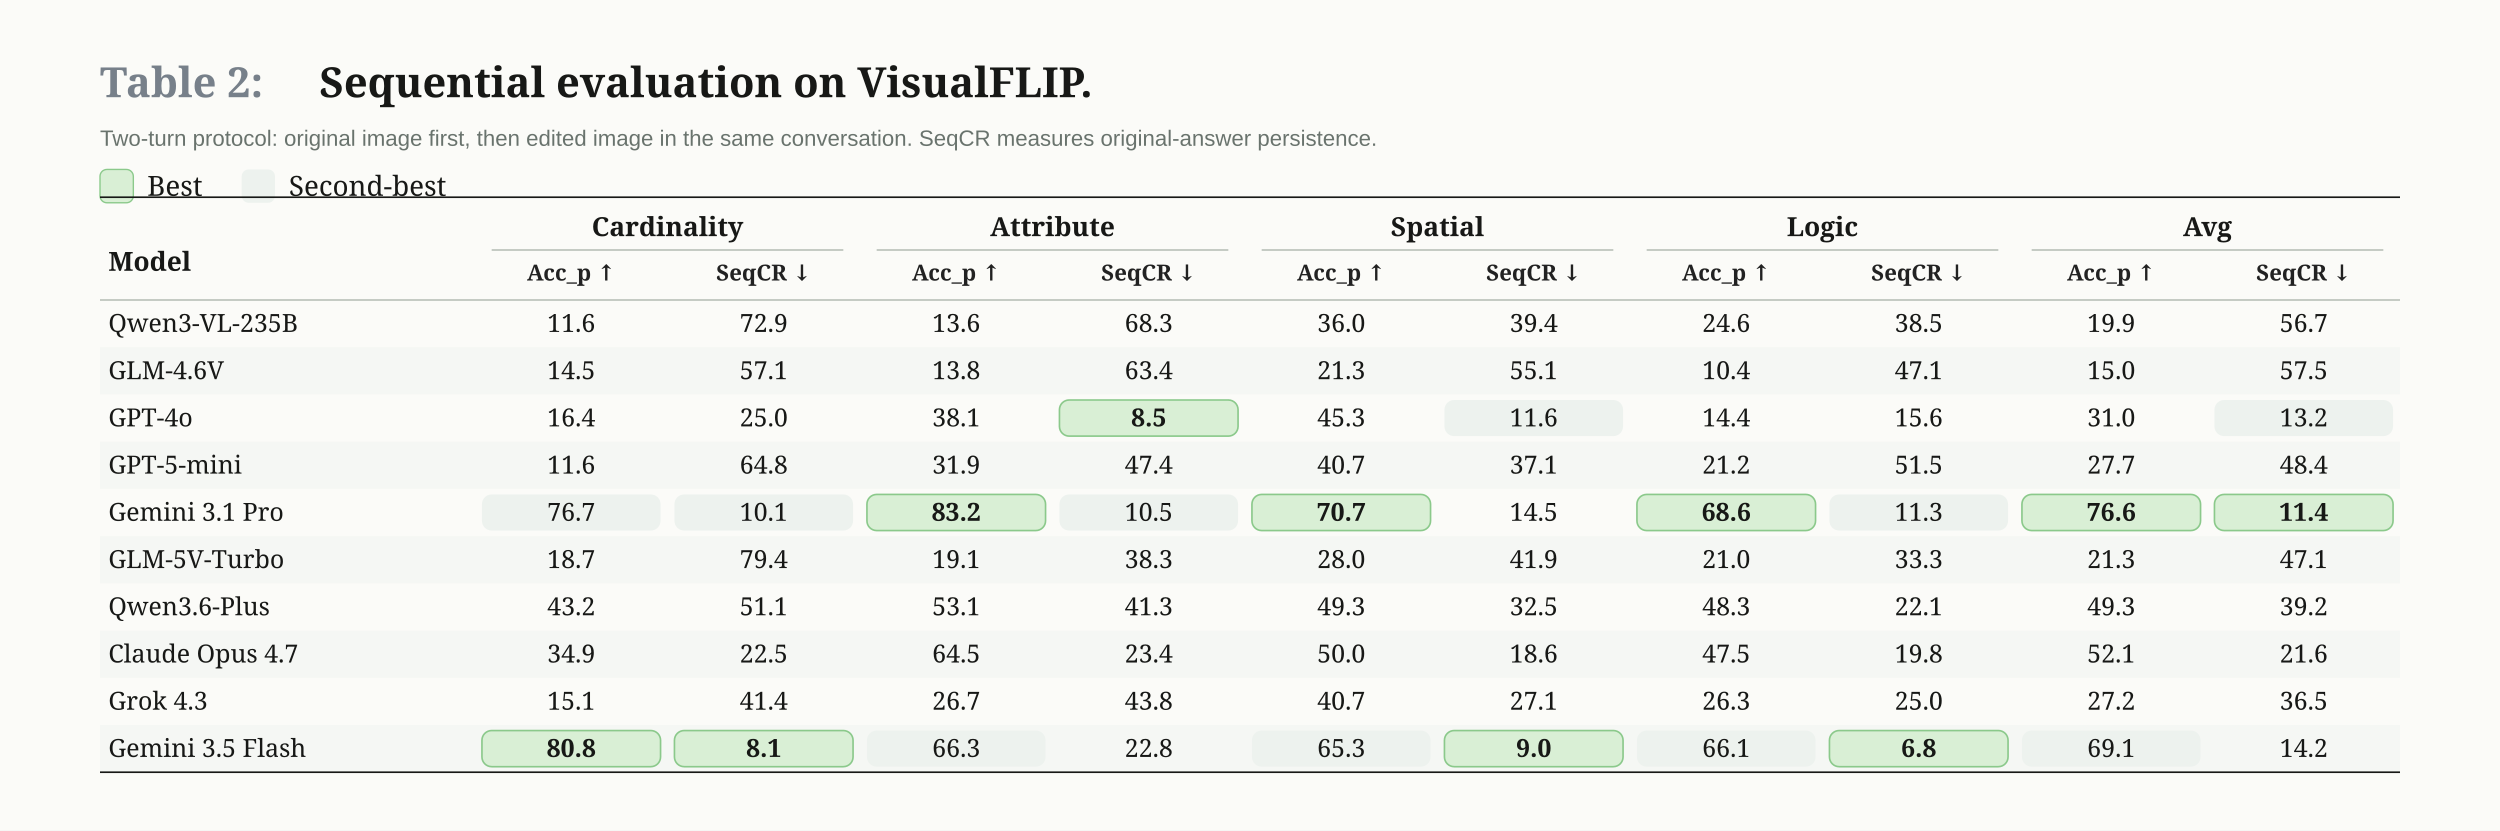
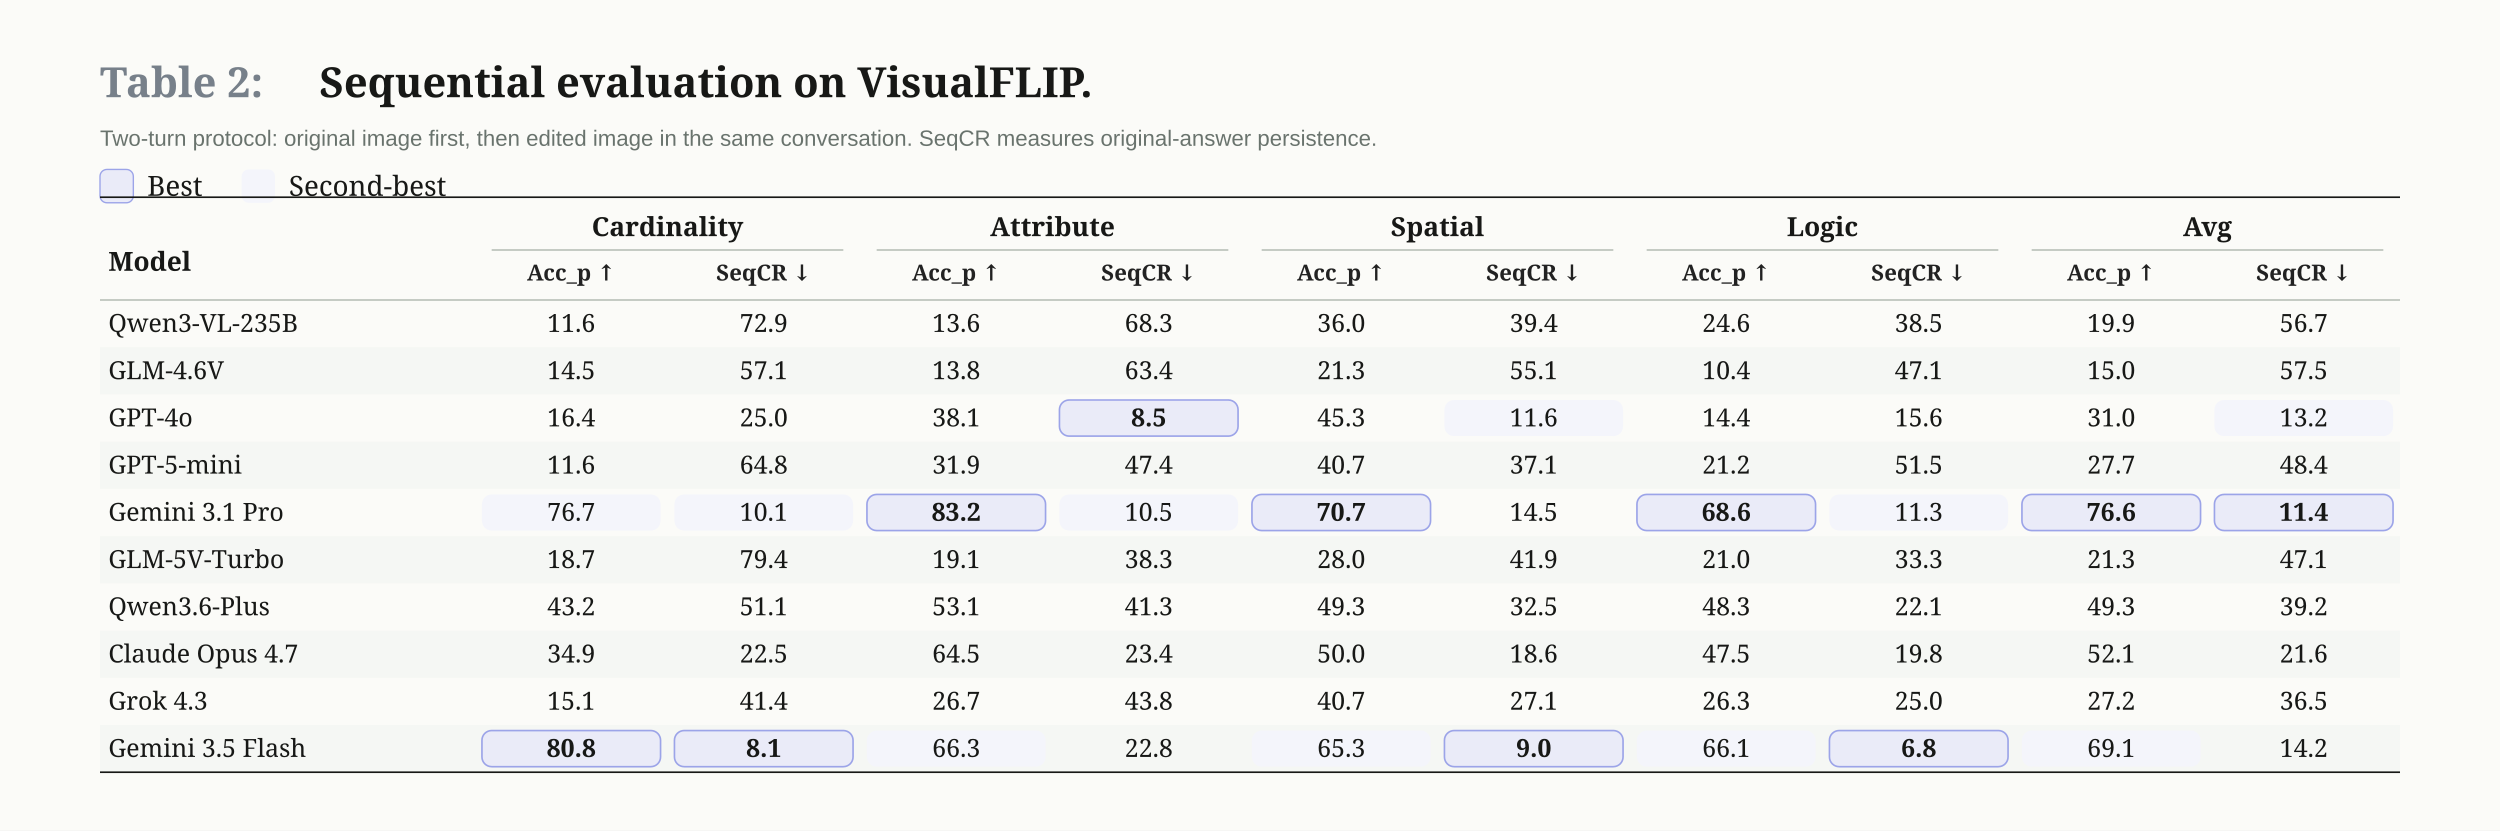
<svg xmlns="http://www.w3.org/2000/svg" width="1800" height="598" viewBox="0 0 1800 598" role="img" aria-labelledby="title desc">
  <style>
- .bg{fill:#fbfbf8}.captionNo{font:700 30px Georgia,serif;fill:#77808a}.captionTitle{font:700 30px Georgia,serif;fill:#171816}.captionSub{font:500 16px Arial,sans-serif;fill:#69736d}.legend{font:500 20px Georgia,serif;fill:#171816}.head{font:700 19px Georgia,serif;fill:#171816}.subhead{font:700 16px Georgia,serif;fill:#222}.model{font:500 18px Georgia,serif;fill:#171816}.group{font:700 17px Arial,sans-serif;fill:#4e5760;letter-spacing:.5px}.num{font:500 18px Georgia,serif;fill:#171816}.strong{font-weight:700}.line{stroke:#171816;stroke-width:1.2}.mid{stroke:#aeb6ae;stroke-width:1}.light{stroke:#dfe4df;stroke-width:1}.stripe{fill:#f5f7f4}.groupBg{fill:#fff}.bestFill{fill:#d9efd5;stroke:#8bc98b;stroke-width:1.2}.secondFill{fill:#edf2ee}.bestSwatch{fill:#d9efd5;stroke:#8bc98b}.secondSwatch{fill:#edf2ee}
+ .bg{fill:#fbfbf8}.captionNo{font:700 30px Georgia,serif;fill:#77808a}.captionTitle{font:700 30px Georgia,serif;fill:#171816}.captionSub{font:500 16px Arial,sans-serif;fill:#69736d}.legend{font:500 20px Georgia,serif;fill:#171816}.head{font:700 19px Georgia,serif;fill:#171816}.subhead{font:700 16px Georgia,serif;fill:#222}.model{font:500 18px Georgia,serif;fill:#171816}.group{font:700 17px Arial,sans-serif;fill:#4e5760;letter-spacing:.5px}.num{font:500 18px Georgia,serif;fill:#171816}.strong{font-weight:700}.line{stroke:#171816;stroke-width:1.2}.mid{stroke:#aeb6ae;stroke-width:1}.light{stroke:#dfe4df;stroke-width:1}.stripe{fill:#f5f7f4}.groupBg{fill:#fff}.bestFill{fill:#eaebf8;stroke:#9ca4e8;stroke-width:1.2}.secondFill{fill:#f4f5fb}.bestSwatch{fill:#eaebf8;stroke:#9ca4e8}.secondSwatch{fill:#f4f5fb}
</style>
  <rect class="bg" width="1800" height="598" />
  <text x="72" y="70" class="captionNo" text-anchor="start">Table 2:</text>
  <text x="230" y="70" class="captionTitle" text-anchor="start">Sequential evaluation on VisualFLIP.</text>
  <text x="72" y="105" class="captionSub" text-anchor="start">Two-turn protocol: original image first, then edited image in the same conversation. SeqCR measures original-answer persistence.</text>
  <rect x="72" y="122" width="24" height="24" rx="5" class="bestSwatch" />
  <text x="106" y="141" class="legend" text-anchor="start">Best</text>
  <rect x="174" y="122" width="24" height="24" rx="5" class="secondSwatch" />
  <text x="208" y="141" class="legend" text-anchor="start">Second-best</text>
  <line x1="72" y1="142" x2="1728" y2="142" class="line" />
  <text x="78" y="195" class="head" text-anchor="start">Model</text>
  <text x="480.6" y="170" class="head" text-anchor="middle">Cardinality</text>
  <line x1="354" y1="180" x2="607.2" y2="180" class="mid" />
  <text x="411.3" y="202" class="subhead" text-anchor="middle">Acc_p ↑</text>
  <text x="549.9" y="202" class="subhead" text-anchor="middle">SeqCR ↓</text>
  <text x="757.8" y="170" class="head" text-anchor="middle">Attribute</text>
  <line x1="631.2" y1="180" x2="884.4" y2="180" class="mid" />
  <text x="688.5" y="202" class="subhead" text-anchor="middle">Acc_p ↑</text>
  <text x="827.1" y="202" class="subhead" text-anchor="middle">SeqCR ↓</text>
  <text x="1035" y="170" class="head" text-anchor="middle">Spatial</text>
  <line x1="908.4" y1="180" x2="1161.6" y2="180" class="mid" />
  <text x="965.7" y="202" class="subhead" text-anchor="middle">Acc_p ↑</text>
  <text x="1104.3" y="202" class="subhead" text-anchor="middle">SeqCR ↓</text>
  <text x="1312.2" y="170" class="head" text-anchor="middle">Logic</text>
  <line x1="1185.6" y1="180" x2="1438.8" y2="180" class="mid" />
  <text x="1242.9" y="202" class="subhead" text-anchor="middle">Acc_p ↑</text>
  <text x="1381.5" y="202" class="subhead" text-anchor="middle">SeqCR ↓</text>
  <text x="1589.4" y="170" class="head" text-anchor="middle">Avg</text>
  <line x1="1462.8" y1="180" x2="1716" y2="180" class="mid" />
  <text x="1520.1" y="202" class="subhead" text-anchor="middle">Acc_p ↑</text>
  <text x="1658.7" y="202" class="subhead" text-anchor="middle">SeqCR ↓</text>
  <line x1="72" y1="216" x2="1728" y2="216" class="mid" />
  <text x="78" y="239" class="model">Qwen3-VL-235B</text>
  <text x="411.3" y="239" class="num" text-anchor="middle">11.6</text>
  <text x="549.9" y="239" class="num" text-anchor="middle">72.9</text>
  <text x="688.5" y="239" class="num" text-anchor="middle">13.6</text>
  <text x="827.1" y="239" class="num" text-anchor="middle">68.3</text>
  <text x="965.7" y="239" class="num" text-anchor="middle">36.0</text>
  <text x="1104.3" y="239" class="num" text-anchor="middle">39.4</text>
  <text x="1242.9" y="239" class="num" text-anchor="middle">24.6</text>
  <text x="1381.5" y="239" class="num" text-anchor="middle">38.5</text>
  <text x="1520.1" y="239" class="num" text-anchor="middle">19.9</text>
  <text x="1658.7" y="239" class="num" text-anchor="middle">56.7</text>
  <rect x="72" y="250" width="1656" height="34" class="stripe" />
  <text x="78" y="273" class="model">GLM-4.6V</text>
  <text x="411.3" y="273" class="num" text-anchor="middle">14.5</text>
  <text x="549.9" y="273" class="num" text-anchor="middle">57.1</text>
  <text x="688.5" y="273" class="num" text-anchor="middle">13.8</text>
  <text x="827.1" y="273" class="num" text-anchor="middle">63.4</text>
  <text x="965.7" y="273" class="num" text-anchor="middle">21.3</text>
  <text x="1104.3" y="273" class="num" text-anchor="middle">55.1</text>
  <text x="1242.9" y="273" class="num" text-anchor="middle">10.4</text>
  <text x="1381.5" y="273" class="num" text-anchor="middle">47.1</text>
  <text x="1520.1" y="273" class="num" text-anchor="middle">15.0</text>
  <text x="1658.7" y="273" class="num" text-anchor="middle">57.5</text>
  <text x="78" y="307" class="model">GPT-4o</text>
  <text x="411.3" y="307" class="num" text-anchor="middle">16.4</text>
  <text x="549.9" y="307" class="num" text-anchor="middle">25.0</text>
  <text x="688.5" y="307" class="num" text-anchor="middle">38.1</text>
  <rect x="762.8" y="288" width="128.6" height="26" rx="7" class="bestFill" />
  <text x="827.1" y="307" class="num strong" text-anchor="middle">8.5</text>
  <text x="965.7" y="307" class="num" text-anchor="middle">45.3</text>
  <rect x="1040" y="288" width="128.6" height="26" rx="7" class="secondFill" />
  <text x="1104.3" y="307" class="num" text-anchor="middle">11.6</text>
  <text x="1242.9" y="307" class="num" text-anchor="middle">14.4</text>
  <text x="1381.5" y="307" class="num" text-anchor="middle">15.6</text>
  <text x="1520.1" y="307" class="num" text-anchor="middle">31.0</text>
  <rect x="1594.4" y="288" width="128.6" height="26" rx="7" class="secondFill" />
  <text x="1658.7" y="307" class="num" text-anchor="middle">13.2</text>
  <rect x="72" y="318" width="1656" height="34" class="stripe" />
  <text x="78" y="341" class="model">GPT-5-mini</text>
  <text x="411.3" y="341" class="num" text-anchor="middle">11.6</text>
  <text x="549.9" y="341" class="num" text-anchor="middle">64.8</text>
  <text x="688.5" y="341" class="num" text-anchor="middle">31.9</text>
  <text x="827.1" y="341" class="num" text-anchor="middle">47.4</text>
  <text x="965.7" y="341" class="num" text-anchor="middle">40.7</text>
  <text x="1104.3" y="341" class="num" text-anchor="middle">37.1</text>
  <text x="1242.9" y="341" class="num" text-anchor="middle">21.2</text>
  <text x="1381.5" y="341" class="num" text-anchor="middle">51.5</text>
  <text x="1520.1" y="341" class="num" text-anchor="middle">27.7</text>
  <text x="1658.7" y="341" class="num" text-anchor="middle">48.4</text>
  <text x="78" y="375" class="model">Gemini 3.1 Pro</text>
  <rect x="347" y="356" width="128.6" height="26" rx="7" class="secondFill" />
  <text x="411.3" y="375" class="num" text-anchor="middle">76.7</text>
  <rect x="485.6" y="356" width="128.6" height="26" rx="7" class="secondFill" />
  <text x="549.9" y="375" class="num" text-anchor="middle">10.1</text>
  <rect x="624.2" y="356" width="128.6" height="26" rx="7" class="bestFill" />
  <text x="688.5" y="375" class="num strong" text-anchor="middle">83.2</text>
  <rect x="762.8" y="356" width="128.6" height="26" rx="7" class="secondFill" />
  <text x="827.1" y="375" class="num" text-anchor="middle">10.5</text>
  <rect x="901.4" y="356" width="128.6" height="26" rx="7" class="bestFill" />
  <text x="965.7" y="375" class="num strong" text-anchor="middle">70.7</text>
  <text x="1104.3" y="375" class="num" text-anchor="middle">14.5</text>
  <rect x="1178.6" y="356" width="128.6" height="26" rx="7" class="bestFill" />
  <text x="1242.9" y="375" class="num strong" text-anchor="middle">68.6</text>
  <rect x="1317.2" y="356" width="128.6" height="26" rx="7" class="secondFill" />
  <text x="1381.5" y="375" class="num" text-anchor="middle">11.3</text>
  <rect x="1455.8" y="356" width="128.6" height="26" rx="7" class="bestFill" />
  <text x="1520.1" y="375" class="num strong" text-anchor="middle">76.6</text>
  <rect x="1594.4" y="356" width="128.6" height="26" rx="7" class="bestFill" />
  <text x="1658.7" y="375" class="num strong" text-anchor="middle">11.4</text>
  <rect x="72" y="386" width="1656" height="34" class="stripe" />
  <text x="78" y="409" class="model">GLM-5V-Turbo</text>
  <text x="411.3" y="409" class="num" text-anchor="middle">18.7</text>
  <text x="549.9" y="409" class="num" text-anchor="middle">79.4</text>
  <text x="688.5" y="409" class="num" text-anchor="middle">19.1</text>
  <text x="827.1" y="409" class="num" text-anchor="middle">38.3</text>
  <text x="965.7" y="409" class="num" text-anchor="middle">28.0</text>
  <text x="1104.3" y="409" class="num" text-anchor="middle">41.9</text>
  <text x="1242.9" y="409" class="num" text-anchor="middle">21.0</text>
  <text x="1381.5" y="409" class="num" text-anchor="middle">33.3</text>
  <text x="1520.1" y="409" class="num" text-anchor="middle">21.3</text>
  <text x="1658.7" y="409" class="num" text-anchor="middle">47.1</text>
  <text x="78" y="443" class="model">Qwen3.6-Plus</text>
  <text x="411.3" y="443" class="num" text-anchor="middle">43.2</text>
  <text x="549.9" y="443" class="num" text-anchor="middle">51.1</text>
  <text x="688.5" y="443" class="num" text-anchor="middle">53.1</text>
  <text x="827.1" y="443" class="num" text-anchor="middle">41.3</text>
  <text x="965.7" y="443" class="num" text-anchor="middle">49.3</text>
  <text x="1104.3" y="443" class="num" text-anchor="middle">32.5</text>
  <text x="1242.9" y="443" class="num" text-anchor="middle">48.3</text>
  <text x="1381.5" y="443" class="num" text-anchor="middle">22.1</text>
  <text x="1520.1" y="443" class="num" text-anchor="middle">49.3</text>
  <text x="1658.7" y="443" class="num" text-anchor="middle">39.2</text>
  <rect x="72" y="454" width="1656" height="34" class="stripe" />
  <text x="78" y="477" class="model">Claude Opus 4.7</text>
  <text x="411.3" y="477" class="num" text-anchor="middle">34.9</text>
  <text x="549.9" y="477" class="num" text-anchor="middle">22.5</text>
  <text x="688.5" y="477" class="num" text-anchor="middle">64.5</text>
  <text x="827.1" y="477" class="num" text-anchor="middle">23.4</text>
  <text x="965.7" y="477" class="num" text-anchor="middle">50.0</text>
  <text x="1104.3" y="477" class="num" text-anchor="middle">18.6</text>
  <text x="1242.9" y="477" class="num" text-anchor="middle">47.5</text>
  <text x="1381.5" y="477" class="num" text-anchor="middle">19.8</text>
  <text x="1520.1" y="477" class="num" text-anchor="middle">52.1</text>
  <text x="1658.7" y="477" class="num" text-anchor="middle">21.6</text>
  <text x="78" y="511" class="model">Grok 4.3</text>
  <text x="411.3" y="511" class="num" text-anchor="middle">15.1</text>
  <text x="549.9" y="511" class="num" text-anchor="middle">41.4</text>
  <text x="688.5" y="511" class="num" text-anchor="middle">26.7</text>
  <text x="827.1" y="511" class="num" text-anchor="middle">43.8</text>
  <text x="965.7" y="511" class="num" text-anchor="middle">40.7</text>
  <text x="1104.3" y="511" class="num" text-anchor="middle">27.1</text>
  <text x="1242.9" y="511" class="num" text-anchor="middle">26.3</text>
  <text x="1381.5" y="511" class="num" text-anchor="middle">25.0</text>
  <text x="1520.1" y="511" class="num" text-anchor="middle">27.2</text>
  <text x="1658.7" y="511" class="num" text-anchor="middle">36.5</text>
  <rect x="72" y="522" width="1656" height="34" class="stripe" />
  <text x="78" y="545" class="model">Gemini 3.5 Flash</text>
  <rect x="347" y="526" width="128.6" height="26" rx="7" class="bestFill" />
  <text x="411.3" y="545" class="num strong" text-anchor="middle">80.8</text>
  <rect x="485.6" y="526" width="128.6" height="26" rx="7" class="bestFill" />
  <text x="549.9" y="545" class="num strong" text-anchor="middle">8.1</text>
  <rect x="624.2" y="526" width="128.6" height="26" rx="7" class="secondFill" />
  <text x="688.5" y="545" class="num" text-anchor="middle">66.3</text>
  <text x="827.1" y="545" class="num" text-anchor="middle">22.8</text>
  <rect x="901.4" y="526" width="128.6" height="26" rx="7" class="secondFill" />
  <text x="965.7" y="545" class="num" text-anchor="middle">65.3</text>
  <rect x="1040" y="526" width="128.6" height="26" rx="7" class="bestFill" />
  <text x="1104.3" y="545" class="num strong" text-anchor="middle">9.0</text>
  <rect x="1178.6" y="526" width="128.6" height="26" rx="7" class="secondFill" />
  <text x="1242.9" y="545" class="num" text-anchor="middle">66.1</text>
  <rect x="1317.2" y="526" width="128.6" height="26" rx="7" class="bestFill" />
  <text x="1381.5" y="545" class="num strong" text-anchor="middle">6.8</text>
  <rect x="1455.8" y="526" width="128.6" height="26" rx="7" class="secondFill" />
  <text x="1520.1" y="545" class="num" text-anchor="middle">69.1</text>
  <text x="1658.7" y="545" class="num" text-anchor="middle">14.2</text>
  <line x1="72" y1="556" x2="1728" y2="556" class="line" />
</svg>
